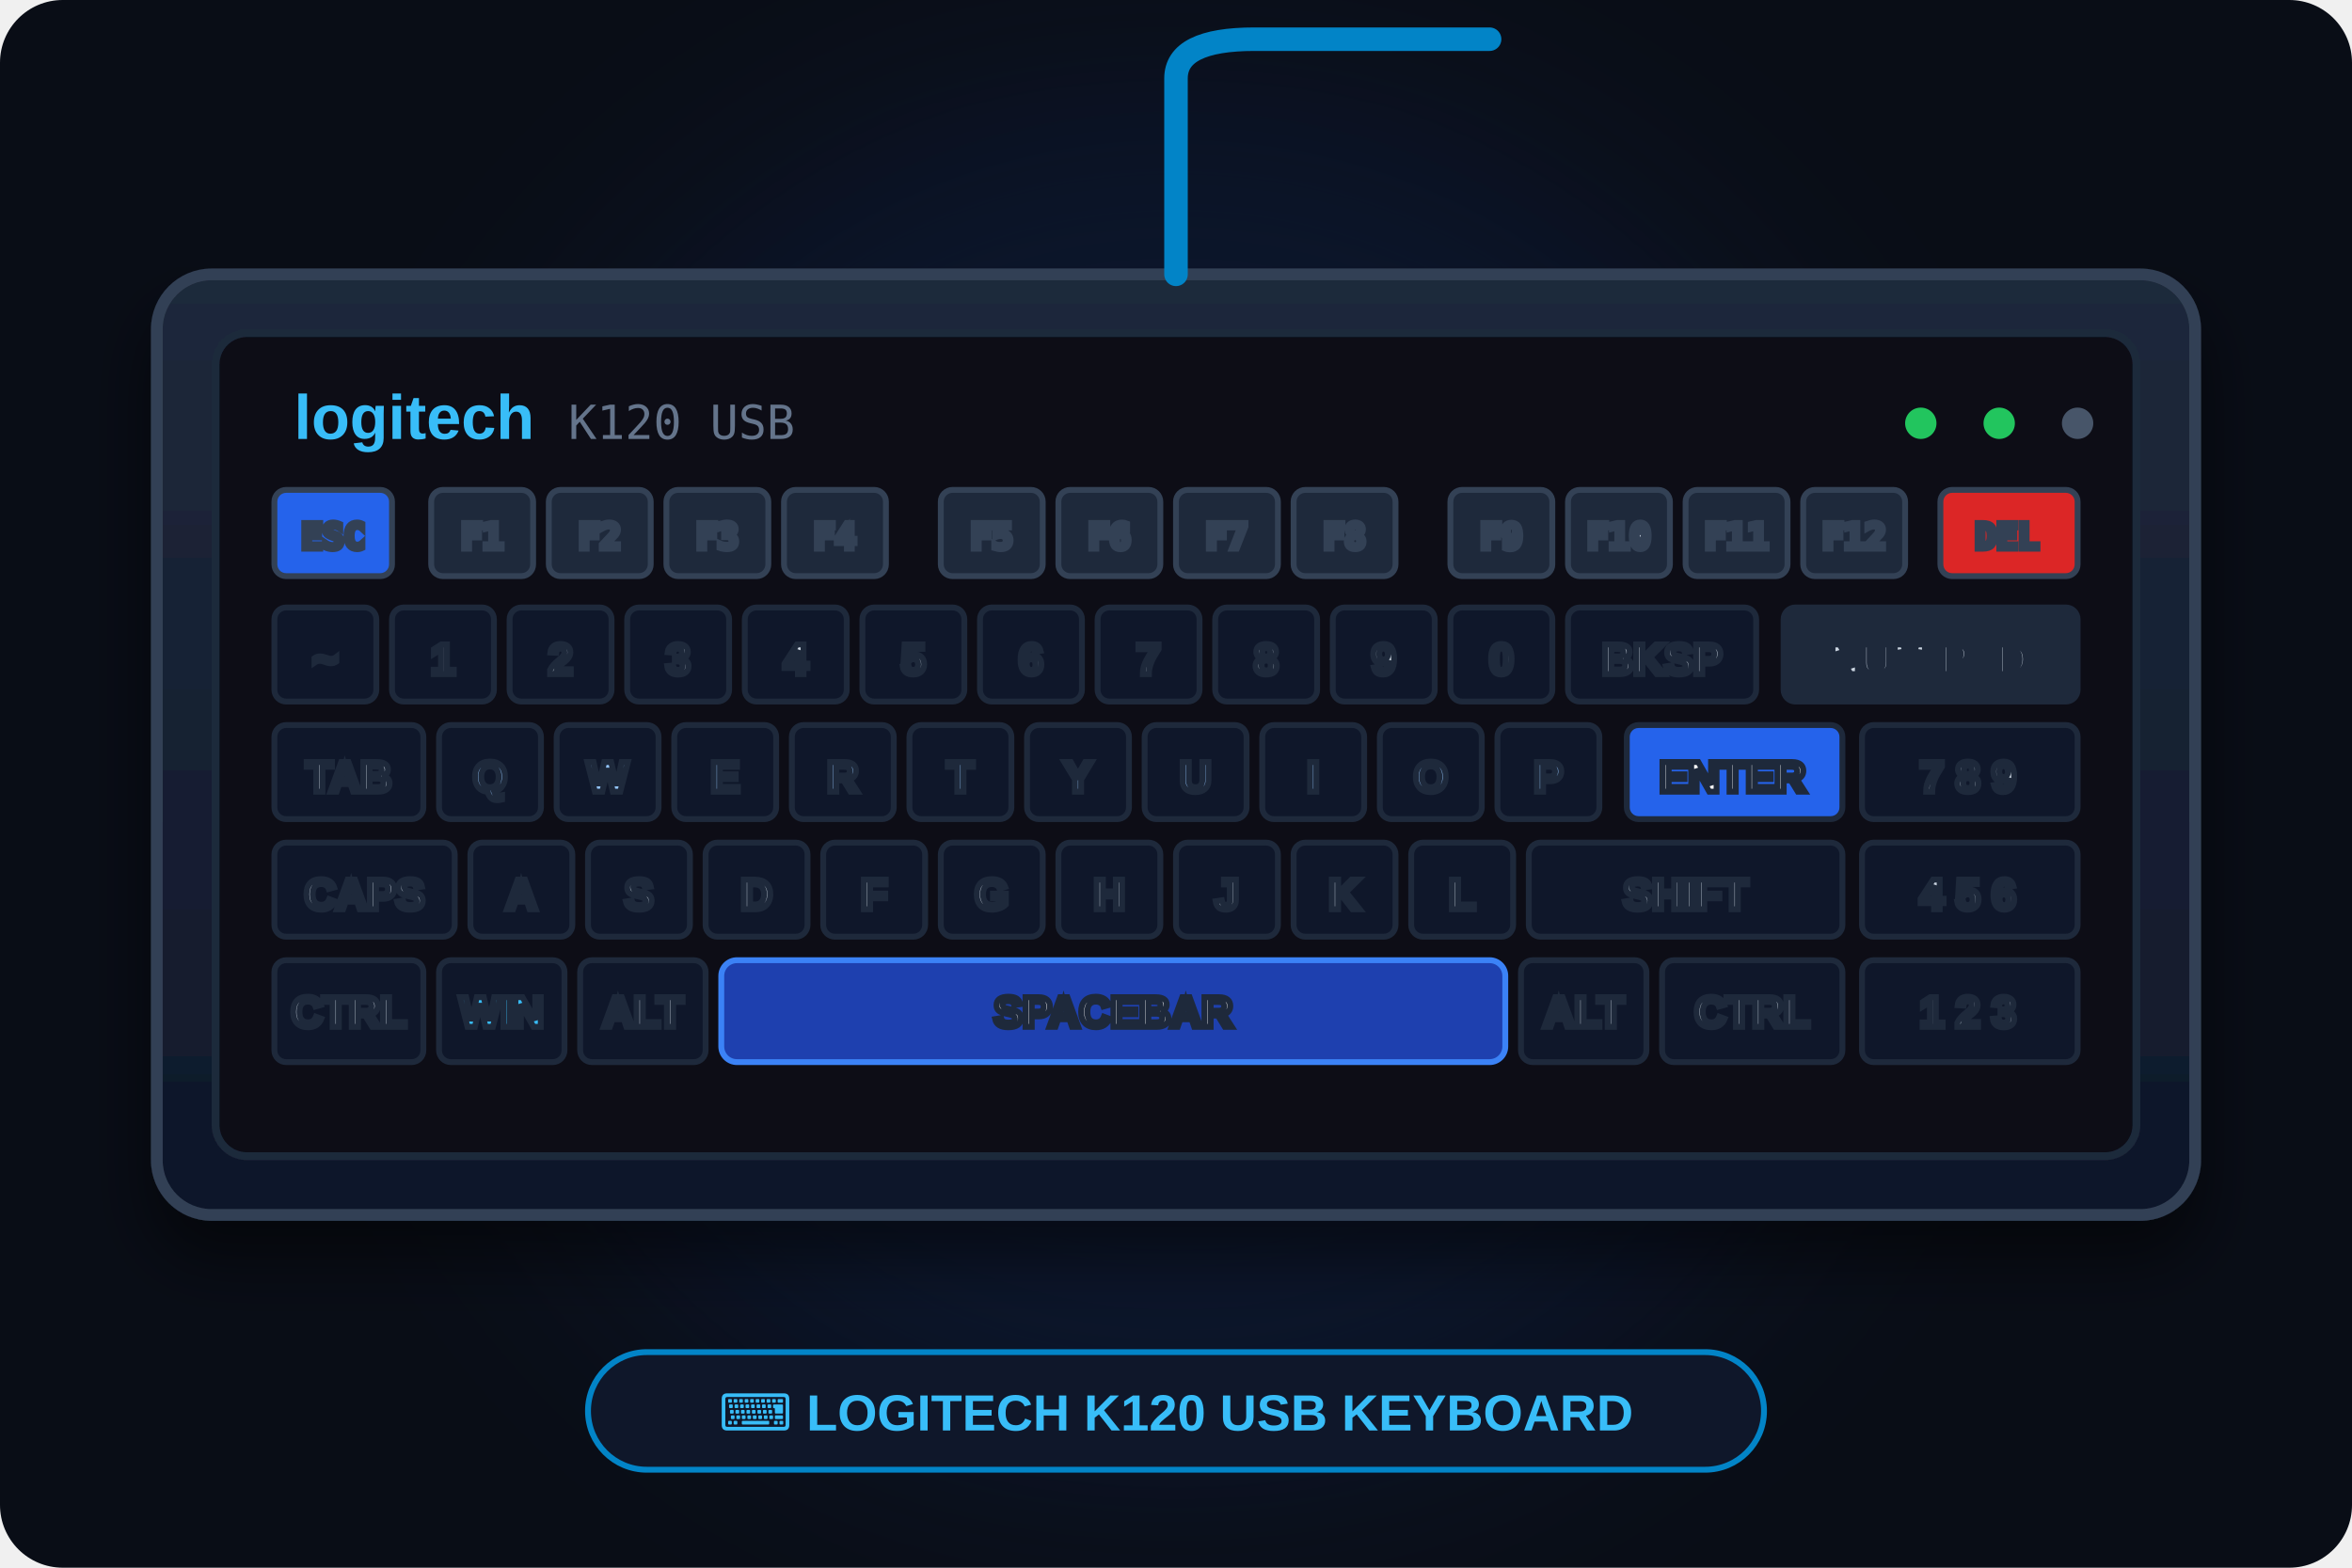
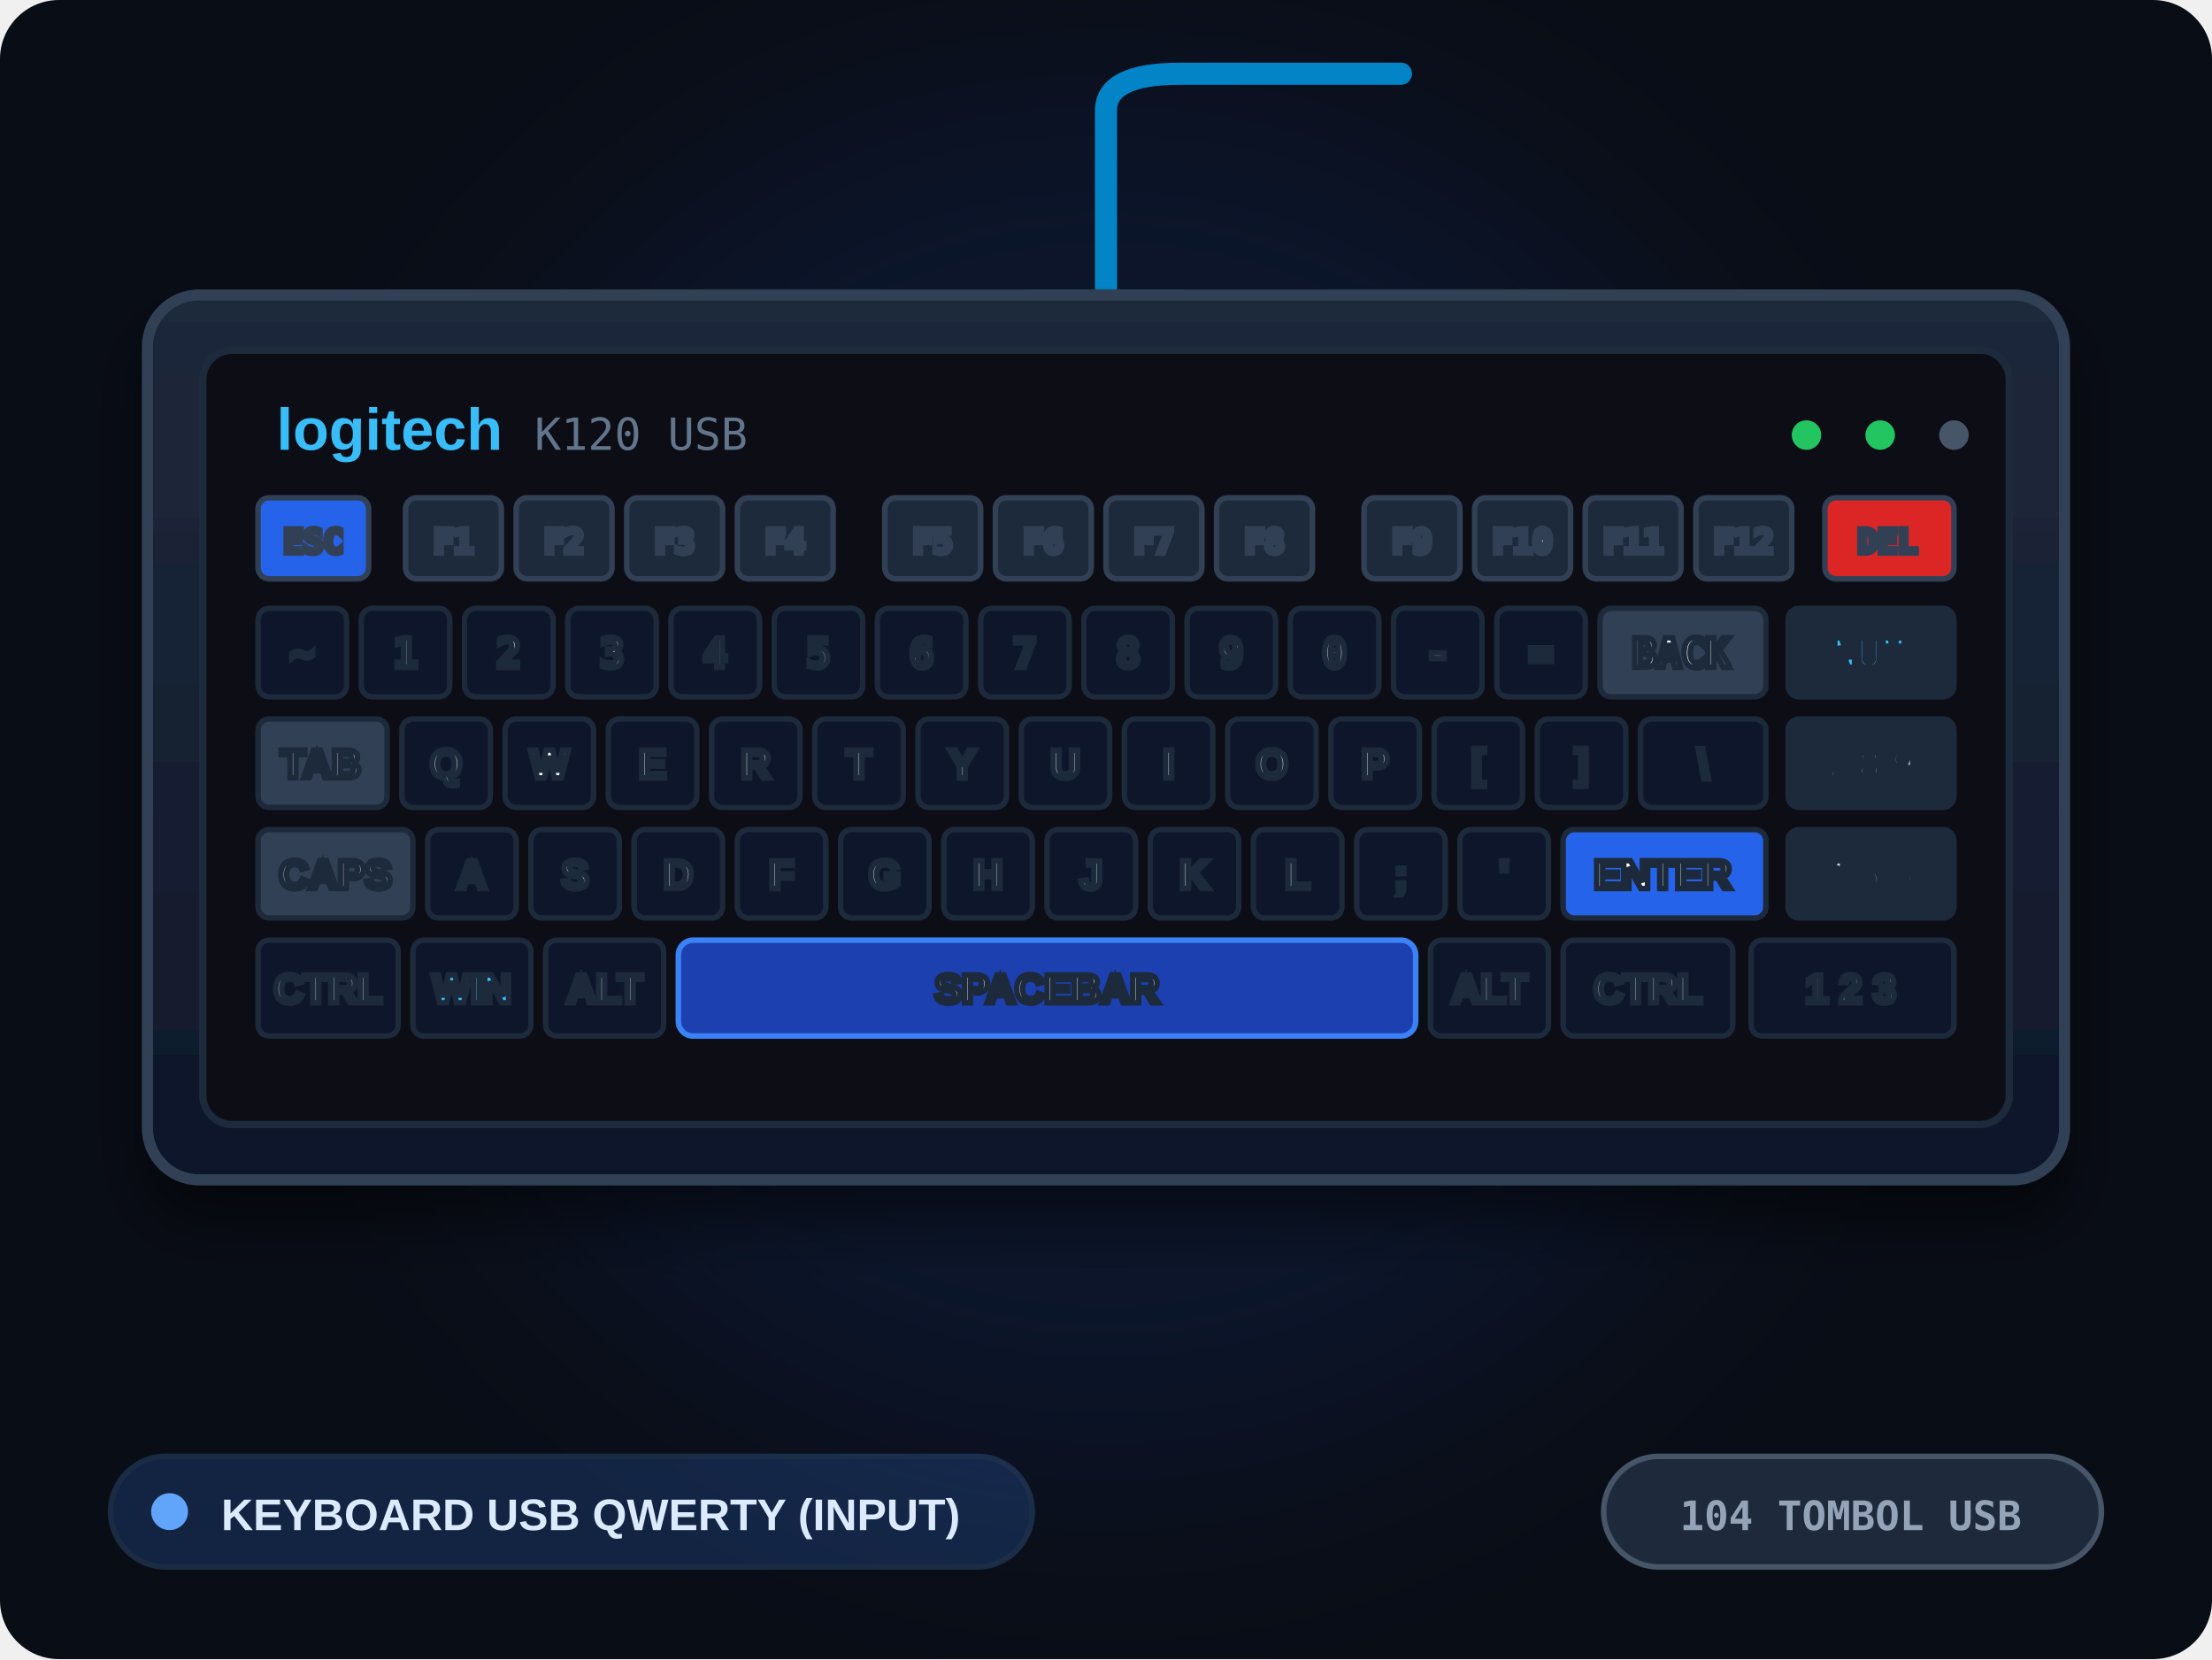
- <svg xmlns="http://www.w3.org/2000/svg" viewBox="0 0 600 400" width="100%" height="100%">
+ <svg xmlns="http://www.w3.org/2000/svg" viewBox="0 0 600 450" width="100%" height="100%">
  <defs>
    <linearGradient id="kbBg" x1="0%" y1="0%" x2="0%" y2="100%">
      <stop offset="0%" stop-color="#1e293b" />
      <stop offset="100%" stop-color="#0f172a" />
    </linearGradient>
    <filter id="kbShadow" x="-5%" y="-5%" width="110%" height="120%">
      <feDropShadow dx="0" dy="10" stdDeviation="8" flood-color="#000" flood-opacity="0.5" />
    </filter>
  </defs>
-   <rect width="600" height="400" rx="16" fill="#090d16" />
-   <circle cx="300" cy="200" r="180" fill="#2563eb" opacity="0.1" filter="blur(30px)" />
+   <rect width="600" height="450" rx="16" fill="#090d16" />
+   <circle cx="300" cy="210" r="190" fill="#2563eb" opacity="0.1" filter="blur(30px)" />
+   <path d="M 300,80 L 300,30 Q 300,20 320,20 L 380,20" stroke="#0284c7" stroke-width="6" fill="none" stroke-linecap="round" />
  <g filter="url(#kbShadow)">
-     <rect x="40" y="70" width="520" height="240" rx="14" fill="url(#kbBg)" stroke="#334155" stroke-width="3" />
-     <rect x="55" y="85" width="490" height="210" rx="8" fill="#090d16" stroke="#1e293b" stroke-width="2" />
+     <rect x="40" y="80" width="520" height="240" rx="14" fill="url(#kbBg)" stroke="#334155" stroke-width="3" />
+     <rect x="55" y="95" width="490" height="210" rx="8" fill="#090d16" stroke="#1e293b" stroke-width="2" />
+     <text x="75" y="122" font-family="'Segoe UI', Arial" font-weight="900" font-size="16" fill="#38bdf8">logitech</text>
+     <text x="145" y="122" font-family="'Consolas', monospace" font-size="12" fill="#64748b">K120 USB</text>
+     <g fill="#22c55e">
+       <circle cx="490" cy="118" r="4" />
+       <circle cx="510" cy="118" r="4" />
+     </g>
+     <circle cx="530" cy="118" r="4" fill="#475569" />
+     <g fill="#1e293b" stroke="#334155" stroke-width="1.5" font-family="'Consolas', monospace" font-size="9" font-weight="bold">
+       <rect x="70" y="135" width="30" height="22" rx="3" fill="#2563eb" />
+       <text x="85" y="150" fill="#fff" text-anchor="middle">ESC</text>
+       <rect x="110" y="135" width="26" height="22" rx="3" />
+       <text x="123" y="150" fill="#cbd5e1" text-anchor="middle">F1</text>
+       <rect x="140" y="135" width="26" height="22" rx="3" />
+       <text x="153" y="150" fill="#cbd5e1" text-anchor="middle">F2</text>
+       <rect x="170" y="135" width="26" height="22" rx="3" />
+       <text x="183" y="150" fill="#cbd5e1" text-anchor="middle">F3</text>
+       <rect x="200" y="135" width="26" height="22" rx="3" />
+       <text x="213" y="150" fill="#cbd5e1" text-anchor="middle">F4</text>
+       <rect x="240" y="135" width="26" height="22" rx="3" />
+       <text x="253" y="150" fill="#cbd5e1" text-anchor="middle">F5</text>
+       <rect x="270" y="135" width="26" height="22" rx="3" />
+       <text x="283" y="150" fill="#cbd5e1" text-anchor="middle">F6</text>
+       <rect x="300" y="135" width="26" height="22" rx="3" />
+       <text x="313" y="150" fill="#cbd5e1" text-anchor="middle">F7</text>
+       <rect x="330" y="135" width="26" height="22" rx="3" />
+       <text x="343" y="150" fill="#cbd5e1" text-anchor="middle">F8</text>
+       <rect x="370" y="135" width="26" height="22" rx="3" />
+       <text x="383" y="150" fill="#cbd5e1" text-anchor="middle">F9</text>
+       <rect x="400" y="135" width="26" height="22" rx="3" />
+       <text x="413" y="150" fill="#cbd5e1" text-anchor="middle">F10</text>
+       <rect x="430" y="135" width="26" height="22" rx="3" />
+       <text x="443" y="150" fill="#cbd5e1" text-anchor="middle">F11</text>
+       <rect x="460" y="135" width="26" height="22" rx="3" />
+       <text x="473" y="150" fill="#cbd5e1" text-anchor="middle">F12</text>
+       <rect x="495" y="135" width="35" height="22" rx="3" fill="#dc2626" />
+       <text x="512" y="150" fill="#fff" text-anchor="middle">DEL</text>
+     </g>
+     <g fill="#0f172a" stroke="#1e293b" stroke-width="1.5" font-family="'Consolas', monospace" font-size="11" font-weight="bold">
+       <rect x="70" y="165" width="24" height="24" rx="3" />
+       <text x="82" y="181" fill="#94a3b8" text-anchor="middle">~</text>
+       <rect x="98" y="165" width="24" height="24" rx="3" />
+       <text x="110" y="181" fill="#fff" text-anchor="middle">1</text>
+       <rect x="126" y="165" width="24" height="24" rx="3" />
+       <text x="138" y="181" fill="#fff" text-anchor="middle">2</text>
+       <rect x="154" y="165" width="24" height="24" rx="3" />
+       <text x="166" y="181" fill="#fff" text-anchor="middle">3</text>
+       <rect x="182" y="165" width="24" height="24" rx="3" />
+       <text x="194" y="181" fill="#fff" text-anchor="middle">4</text>
+       <rect x="210" y="165" width="24" height="24" rx="3" />
+       <text x="222" y="181" fill="#fff" text-anchor="middle">5</text>
+       <rect x="238" y="165" width="24" height="24" rx="3" />
+       <text x="250" y="181" fill="#fff" text-anchor="middle">6</text>
+       <rect x="266" y="165" width="24" height="24" rx="3" />
+       <text x="278" y="181" fill="#fff" text-anchor="middle">7</text>
+       <rect x="294" y="165" width="24" height="24" rx="3" />
+       <text x="306" y="181" fill="#fff" text-anchor="middle">8</text>
+       <rect x="322" y="165" width="24" height="24" rx="3" />
+       <text x="334" y="181" fill="#fff" text-anchor="middle">9</text>
+       <rect x="350" y="165" width="24" height="24" rx="3" />
+       <text x="362" y="181" fill="#fff" text-anchor="middle">0</text>
+       <rect x="378" y="165" width="24" height="24" rx="3" />
+       <text x="390" y="181" fill="#94a3b8" text-anchor="middle">-</text>
+       <rect x="406" y="165" width="24" height="24" rx="3" />
+       <text x="418" y="181" fill="#94a3b8" text-anchor="middle">=</text>
+       <rect x="434" y="165" width="45" height="24" rx="3" fill="#334155" />
+       <text x="456" y="181" fill="#fff" text-anchor="middle">BACK</text>
+       <rect x="485" y="165" width="45" height="24" rx="3" fill="#1e293b" />
+       <text x="507" y="181" fill="#38bdf8" text-anchor="middle">NUM</text>
+     </g>
+     <g fill="#0f172a" stroke="#1e293b" stroke-width="1.5" font-family="'Segoe UI', Arial" font-size="11" font-weight="bold">
+       <rect x="70" y="195" width="35" height="24" rx="3" fill="#334155" />
+       <text x="87" y="211" fill="#cbd5e1" text-anchor="middle">TAB</text>
+       <rect x="109" y="195" width="24" height="24" rx="3" />
+       <text x="121" y="211" fill="#fff" text-anchor="middle">Q</text>
+       <rect x="137" y="195" width="24" height="24" rx="3" />
+       <text x="149" y="211" fill="#fff" text-anchor="middle">W</text>
+       <rect x="165" y="195" width="24" height="24" rx="3" />
+       <text x="177" y="211" fill="#fff" text-anchor="middle">E</text>
+       <rect x="193" y="195" width="24" height="24" rx="3" />
+       <text x="205" y="211" fill="#fff" text-anchor="middle">R</text>
+       <rect x="221" y="195" width="24" height="24" rx="3" />
+       <text x="233" y="211" fill="#fff" text-anchor="middle">T</text>
+       <rect x="249" y="195" width="24" height="24" rx="3" />
+       <text x="261" y="211" fill="#fff" text-anchor="middle">Y</text>
+       <rect x="277" y="195" width="24" height="24" rx="3" />
+       <text x="289" y="211" fill="#fff" text-anchor="middle">U</text>
+       <rect x="305" y="195" width="24" height="24" rx="3" />
+       <text x="317" y="211" fill="#fff" text-anchor="middle">I</text>
+       <rect x="333" y="195" width="24" height="24" rx="3" />
+       <text x="345" y="211" fill="#fff" text-anchor="middle">O</text>
+       <rect x="361" y="195" width="24" height="24" rx="3" />
+       <text x="373" y="211" fill="#fff" text-anchor="middle">P</text>
+       <rect x="389" y="195" width="24" height="24" rx="3" />
+       <text x="401" y="211" fill="#94a3b8" text-anchor="middle">[</text>
+       <rect x="417" y="195" width="24" height="24" rx="3" />
+       <text x="429" y="211" fill="#94a3b8" text-anchor="middle">]</text>
+       <rect x="445" y="195" width="34" height="24" rx="3" />
+       <text x="462" y="211" fill="#94a3b8" text-anchor="middle">\</text>
+       <rect x="485" y="195" width="45" height="24" rx="3" fill="#1e293b" />
+       <text x="507" y="211" fill="#cbd5e1" text-anchor="middle">7  8  9</text>
+     </g>
+     <g fill="#0f172a" stroke="#1e293b" stroke-width="1.5" font-family="'Segoe UI', Arial" font-size="11" font-weight="bold">
+       <rect x="70" y="225" width="42" height="24" rx="3" fill="#334155" />
+       <text x="91" y="241" fill="#cbd5e1" text-anchor="middle">CAPS</text>
+       <rect x="116" y="225" width="24" height="24" rx="3" />
+       <text x="128" y="241" fill="#fff" text-anchor="middle">A</text>
+       <rect x="144" y="225" width="24" height="24" rx="3" />
+       <text x="156" y="241" fill="#fff" text-anchor="middle">S</text>
+       <rect x="172" y="225" width="24" height="24" rx="3" />
+       <text x="184" y="241" fill="#fff" text-anchor="middle">D</text>
+       <rect x="200" y="225" width="24" height="24" rx="3" />
+       <text x="212" y="241" fill="#fff" text-anchor="middle">F</text>
+       <rect x="228" y="225" width="24" height="24" rx="3" />
+       <text x="240" y="241" fill="#fff" text-anchor="middle">G</text>
+       <rect x="256" y="225" width="24" height="24" rx="3" />
+       <text x="268" y="241" fill="#fff" text-anchor="middle">H</text>
+       <rect x="284" y="225" width="24" height="24" rx="3" />
+       <text x="296" y="241" fill="#fff" text-anchor="middle">J</text>
+       <rect x="312" y="225" width="24" height="24" rx="3" />
+       <text x="324" y="241" fill="#fff" text-anchor="middle">K</text>
+       <rect x="340" y="225" width="24" height="24" rx="3" />
+       <text x="352" y="241" fill="#fff" text-anchor="middle">L</text>
+       <rect x="368" y="225" width="24" height="24" rx="3" />
+       <text x="380" y="241" fill="#94a3b8" text-anchor="middle">;</text>
+       <rect x="396" y="225" width="24" height="24" rx="3" />
+       <text x="408" y="241" fill="#94a3b8" text-anchor="middle">'</text>
+       <rect x="424" y="225" width="55" height="24" rx="3" fill="#2563eb" />
+       <text x="451" y="241" fill="#fff" text-anchor="middle">ENTER</text>
+       <rect x="485" y="225" width="45" height="24" rx="3" fill="#1e293b" />
+       <text x="507" y="241" fill="#cbd5e1" text-anchor="middle">4  5  6</text>
+     </g>
+     <g fill="#0f172a" stroke="#1e293b" stroke-width="1.5" font-family="'Segoe UI', Arial" font-size="11" font-weight="bold">
+       <rect x="70" y="255" width="38" height="26" rx="3" />
+       <text x="89" y="272" fill="#cbd5e1" text-anchor="middle">CTRL</text>
+       <rect x="112" y="255" width="32" height="26" rx="3" />
+       <text x="128" y="272" fill="#38bdf8" text-anchor="middle">WIN</text>
+       <rect x="148" y="255" width="32" height="26" rx="3" />
+       <text x="164" y="272" fill="#cbd5e1" text-anchor="middle">ALT</text>
+       <rect x="184" y="255" width="200" height="26" rx="4" fill="#1e40af" stroke="#3b82f6" />
+       <text x="284" y="272" fill="#ffffff" text-anchor="middle">SPACEBAR</text>
+       <rect x="388" y="255" width="32" height="26" rx="3" />
+       <text x="404" y="272" fill="#cbd5e1" text-anchor="middle">ALT</text>
+       <rect x="424" y="255" width="46" height="26" rx="3" />
+       <text x="447" y="272" fill="#cbd5e1" text-anchor="middle">CTRL</text>
+       <rect x="475" y="255" width="55" height="26" rx="3" />
+       <text x="502" y="272" fill="#cbd5e1" text-anchor="middle">1  2  3</text>
+     </g>
  </g>
-   <path d="M 300,70 L 300,20 Q 300,10 320,10 L 380,10" stroke="#0284c7" stroke-width="6" fill="none" stroke-linecap="round" />
-   <text x="75" y="112" font-family="'Segoe UI', Arial" font-weight="900" font-size="16" fill="#38bdf8">logitech</text>
-   <text x="145" y="112" font-family="'Consolas', monospace" font-size="12" fill="#64748b">K120 USB</text>
-   <g fill="#22c55e">
-     <circle cx="490" cy="108" r="4" />
-     <circle cx="510" cy="108" r="4" />
+   <g transform="translate(30, 395)">
+     <rect width="250" height="30" rx="15" fill="#3b82f6" opacity="0.2" stroke="#60a5fa" stroke-width="1.5" />
+     <circle cx="16" cy="15" r="5" fill="#60a5fa" />
+     <text x="30" y="20" font-family="Arial, sans-serif" font-weight="bold" font-size="12" fill="#dbeafe">KEYBOARD USB QWERTY (INPUT)</text>
  </g>
-   <circle cx="530" cy="108" r="4" fill="#475569" />
-   <g fill="#1e293b" stroke="#334155" stroke-width="1.5" font-family="'Consolas', monospace" font-size="9" font-weight="bold">
-     <rect x="70" y="125" width="30" height="22" rx="3" fill="#2563eb" />
-     <text x="85" y="140" fill="#fff" text-anchor="middle">ESC</text>
-     <rect x="110" y="125" width="26" height="22" rx="3" />
-     <text x="123" y="140" fill="#cbd5e1" text-anchor="middle">F1</text>
-     <rect x="140" y="125" width="26" height="22" rx="3" />
-     <text x="153" y="140" fill="#cbd5e1" text-anchor="middle">F2</text>
-     <rect x="170" y="125" width="26" height="22" rx="3" />
-     <text x="183" y="140" fill="#cbd5e1" text-anchor="middle">F3</text>
-     <rect x="200" y="125" width="26" height="22" rx="3" />
-     <text x="213" y="140" fill="#cbd5e1" text-anchor="middle">F4</text>
-     <rect x="240" y="125" width="26" height="22" rx="3" />
-     <text x="253" y="140" fill="#cbd5e1" text-anchor="middle">F5</text>
-     <rect x="270" y="125" width="26" height="22" rx="3" />
-     <text x="283" y="140" fill="#cbd5e1" text-anchor="middle">F6</text>
-     <rect x="300" y="125" width="26" height="22" rx="3" />
-     <text x="313" y="140" fill="#cbd5e1" text-anchor="middle">F7</text>
-     <rect x="330" y="125" width="26" height="22" rx="3" />
-     <text x="343" y="140" fill="#cbd5e1" text-anchor="middle">F8</text>
-     <rect x="370" y="125" width="26" height="22" rx="3" />
-     <text x="383" y="140" fill="#cbd5e1" text-anchor="middle">F9</text>
-     <rect x="400" y="125" width="26" height="22" rx="3" />
-     <text x="413" y="140" fill="#cbd5e1" text-anchor="middle">F10</text>
-     <rect x="430" y="125" width="26" height="22" rx="3" />
-     <text x="443" y="140" fill="#cbd5e1" text-anchor="middle">F11</text>
-     <rect x="460" y="125" width="26" height="22" rx="3" />
-     <text x="473" y="140" fill="#cbd5e1" text-anchor="middle">F12</text>
-     <rect x="495" y="125" width="35" height="22" rx="3" fill="#dc2626" />
-     <text x="512" y="140" fill="#fff" text-anchor="middle">DEL</text>
+   <g transform="translate(435, 395)">
+     <rect width="135" height="30" rx="15" fill="#1e293b" stroke="#475569" stroke-width="1.5" />
+     <text x="67" y="20" font-family="'Consolas', monospace" font-weight="bold" font-size="11" fill="#94a3b8" text-anchor="middle">104 TOMBOL USB</text>
  </g>
-   <g fill="#0f172a" stroke="#1e293b" stroke-width="1.5" font-family="'Segoe UI', Arial" font-size="11" font-weight="bold">
-     <rect x="70" y="155" width="26" height="24" rx="3" />
-     <text x="83" y="172" fill="#cbd5e1" text-anchor="middle">~</text>
-     <rect x="100" y="155" width="26" height="24" rx="3" />
-     <text x="113" y="172" fill="#cbd5e1" text-anchor="middle">1</text>
-     <rect x="130" y="155" width="26" height="24" rx="3" />
-     <text x="143" y="172" fill="#cbd5e1" text-anchor="middle">2</text>
-     <rect x="160" y="155" width="26" height="24" rx="3" />
-     <text x="173" y="172" fill="#cbd5e1" text-anchor="middle">3</text>
-     <rect x="190" y="155" width="26" height="24" rx="3" />
-     <text x="203" y="172" fill="#cbd5e1" text-anchor="middle">4</text>
-     <rect x="220" y="155" width="26" height="24" rx="3" />
-     <text x="233" y="172" fill="#cbd5e1" text-anchor="middle">5</text>
-     <rect x="250" y="155" width="26" height="24" rx="3" />
-     <text x="263" y="172" fill="#cbd5e1" text-anchor="middle">6</text>
-     <rect x="280" y="155" width="26" height="24" rx="3" />
-     <text x="293" y="172" fill="#cbd5e1" text-anchor="middle">7</text>
-     <rect x="310" y="155" width="26" height="24" rx="3" />
-     <text x="323" y="172" fill="#cbd5e1" text-anchor="middle">8</text>
-     <rect x="340" y="155" width="26" height="24" rx="3" />
-     <text x="353" y="172" fill="#cbd5e1" text-anchor="middle">9</text>
-     <rect x="370" y="155" width="26" height="24" rx="3" />
-     <text x="383" y="172" fill="#cbd5e1" text-anchor="middle">0</text>
-     <rect x="400" y="155" width="48" height="24" rx="3" />
-     <text x="424" y="172" fill="#cbd5e1" text-anchor="middle">BKSP</text>
-     <rect x="455" y="155" width="75" height="24" rx="3" fill="#1e293b" />
-     <text x="492" y="172" fill="#cbd5e1" text-anchor="middle">NUM PAD</text>
-   </g>
-   <g fill="#0f172a" stroke="#1e293b" stroke-width="1.5" font-family="'Segoe UI', Arial" font-size="11" font-weight="bold">
-     <rect x="70" y="185" width="38" height="24" rx="3" />
-     <text x="89" y="202" fill="#cbd5e1" text-anchor="middle">TAB</text>
-     <rect x="112" y="185" width="26" height="24" rx="3" />
-     <text x="125" y="202" fill="#93c5fd" text-anchor="middle">Q</text>
-     <rect x="142" y="185" width="26" height="24" rx="3" />
-     <text x="155" y="202" fill="#93c5fd" text-anchor="middle">W</text>
-     <rect x="172" y="185" width="26" height="24" rx="3" />
-     <text x="185" y="202" fill="#93c5fd" text-anchor="middle">E</text>
-     <rect x="202" y="185" width="26" height="24" rx="3" />
-     <text x="215" y="202" fill="#93c5fd" text-anchor="middle">R</text>
-     <rect x="232" y="185" width="26" height="24" rx="3" />
-     <text x="245" y="202" fill="#93c5fd" text-anchor="middle">T</text>
-     <rect x="262" y="185" width="26" height="24" rx="3" />
-     <text x="275" y="202" fill="#93c5fd" text-anchor="middle">Y</text>
-     <rect x="292" y="185" width="26" height="24" rx="3" />
-     <text x="305" y="202" fill="#93c5fd" text-anchor="middle">U</text>
-     <rect x="322" y="185" width="26" height="24" rx="3" />
-     <text x="335" y="202" fill="#93c5fd" text-anchor="middle">I</text>
-     <rect x="352" y="185" width="26" height="24" rx="3" />
-     <text x="365" y="202" fill="#93c5fd" text-anchor="middle">O</text>
-     <rect x="382" y="185" width="26" height="24" rx="3" />
-     <text x="395" y="202" fill="#93c5fd" text-anchor="middle">P</text>
-     <rect x="415" y="185" width="55" height="24" rx="3" fill="#2563eb" />
-     <text x="442" y="202" fill="#fff" text-anchor="middle">ENTER</text>
-     <rect x="475" y="185" width="55" height="24" rx="3" />
-     <text x="502" y="202" fill="#cbd5e1" text-anchor="middle">7  8  9</text>
-   </g>
-   <g fill="#0f172a" stroke="#1e293b" stroke-width="1.5" font-family="'Segoe UI', Arial" font-size="11" font-weight="bold">
-     <rect x="70" y="215" width="46" height="24" rx="3" />
-     <text x="93" y="232" fill="#cbd5e1" text-anchor="middle">CAPS</text>
-     <rect x="120" y="215" width="26" height="24" rx="3" />
-     <text x="133" y="232" fill="#cbd5e1" text-anchor="middle">A</text>
-     <rect x="150" y="215" width="26" height="24" rx="3" />
-     <text x="163" y="232" fill="#cbd5e1" text-anchor="middle">S</text>
-     <rect x="180" y="215" width="26" height="24" rx="3" />
-     <text x="193" y="232" fill="#cbd5e1" text-anchor="middle">D</text>
-     <rect x="210" y="215" width="26" height="24" rx="3" />
-     <text x="223" y="232" fill="#cbd5e1" text-anchor="middle">F</text>
-     <rect x="240" y="215" width="26" height="24" rx="3" />
-     <text x="253" y="232" fill="#cbd5e1" text-anchor="middle">G</text>
-     <rect x="270" y="215" width="26" height="24" rx="3" />
-     <text x="283" y="232" fill="#cbd5e1" text-anchor="middle">H</text>
-     <rect x="300" y="215" width="26" height="24" rx="3" />
-     <text x="313" y="232" fill="#cbd5e1" text-anchor="middle">J</text>
-     <rect x="330" y="215" width="26" height="24" rx="3" />
-     <text x="343" y="232" fill="#cbd5e1" text-anchor="middle">K</text>
-     <rect x="360" y="215" width="26" height="24" rx="3" />
-     <text x="373" y="232" fill="#cbd5e1" text-anchor="middle">L</text>
-     <rect x="390" y="215" width="80" height="24" rx="3" />
-     <text x="430" y="232" fill="#cbd5e1" text-anchor="middle">SHIFT</text>
-     <rect x="475" y="215" width="55" height="24" rx="3" />
-     <text x="502" y="232" fill="#cbd5e1" text-anchor="middle">4  5  6</text>
-   </g>
-   <g fill="#0f172a" stroke="#1e293b" stroke-width="1.5" font-family="'Segoe UI', Arial" font-size="11" font-weight="bold">
-     <rect x="70" y="245" width="38" height="26" rx="3" />
-     <text x="89" y="262" fill="#cbd5e1" text-anchor="middle">CTRL</text>
-     <rect x="112" y="245" width="32" height="26" rx="3" />
-     <text x="128" y="262" fill="#38bdf8" text-anchor="middle">WIN</text>
-     <rect x="148" y="245" width="32" height="26" rx="3" />
-     <text x="164" y="262" fill="#cbd5e1" text-anchor="middle">ALT</text>
-     <rect x="184" y="245" width="200" height="26" rx="4" fill="#1e40af" stroke="#3b82f6" />
-     <text x="284" y="262" fill="#ffffff" text-anchor="middle">SPACEBAR</text>
-     <rect x="388" y="245" width="32" height="26" rx="3" />
-     <text x="404" y="262" fill="#cbd5e1" text-anchor="middle">ALT</text>
-     <rect x="424" y="245" width="46" height="26" rx="3" />
-     <text x="447" y="262" fill="#cbd5e1" text-anchor="middle">CTRL</text>
-     <rect x="475" y="245" width="55" height="26" rx="3" />
-     <text x="502" y="262" fill="#cbd5e1" text-anchor="middle">1  2  3</text>
-   </g>
-   <rect x="150" y="345" width="300" height="30" rx="15" fill="#0f172a" stroke="#0284c7" stroke-width="1.5" />
-   <text x="300" y="365" font-family="'Segoe UI', Arial, sans-serif" font-weight="bold" font-size="13" fill="#38bdf8" text-anchor="middle">⌨️ LOGITECH K120 USB KEYBOARD</text>
</svg>
